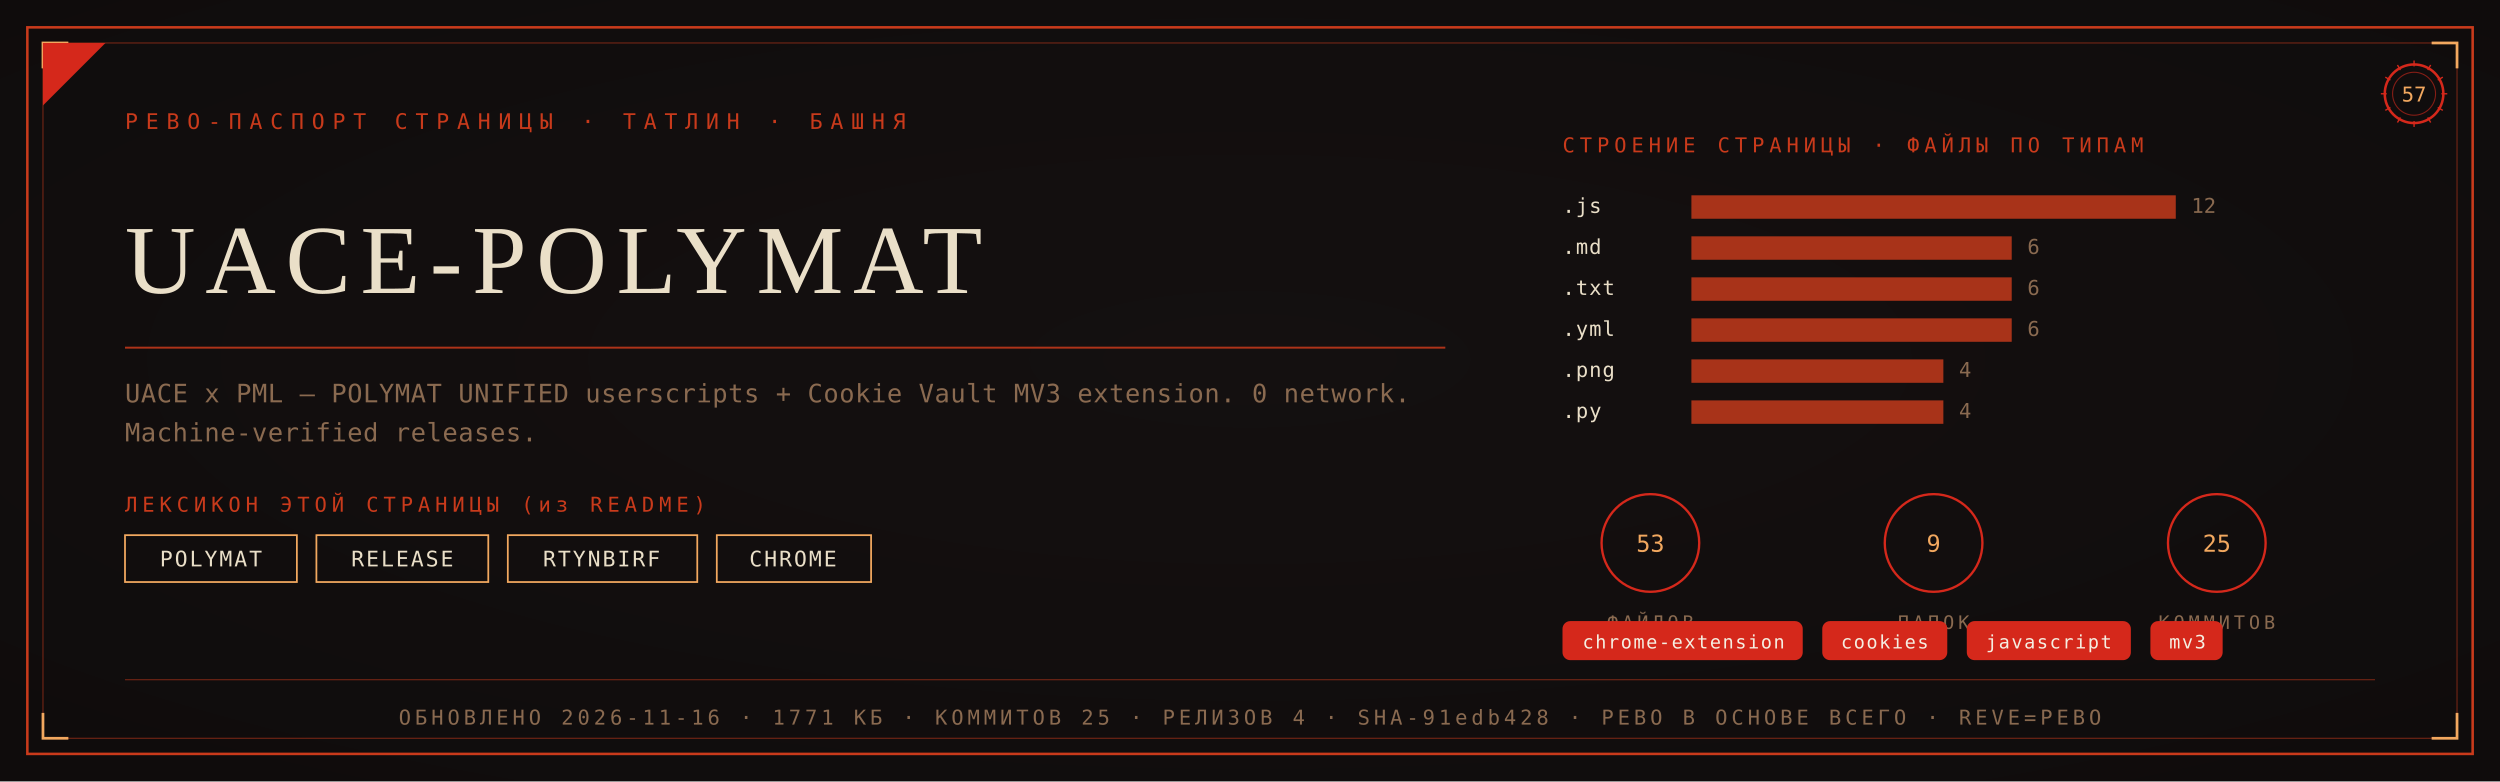
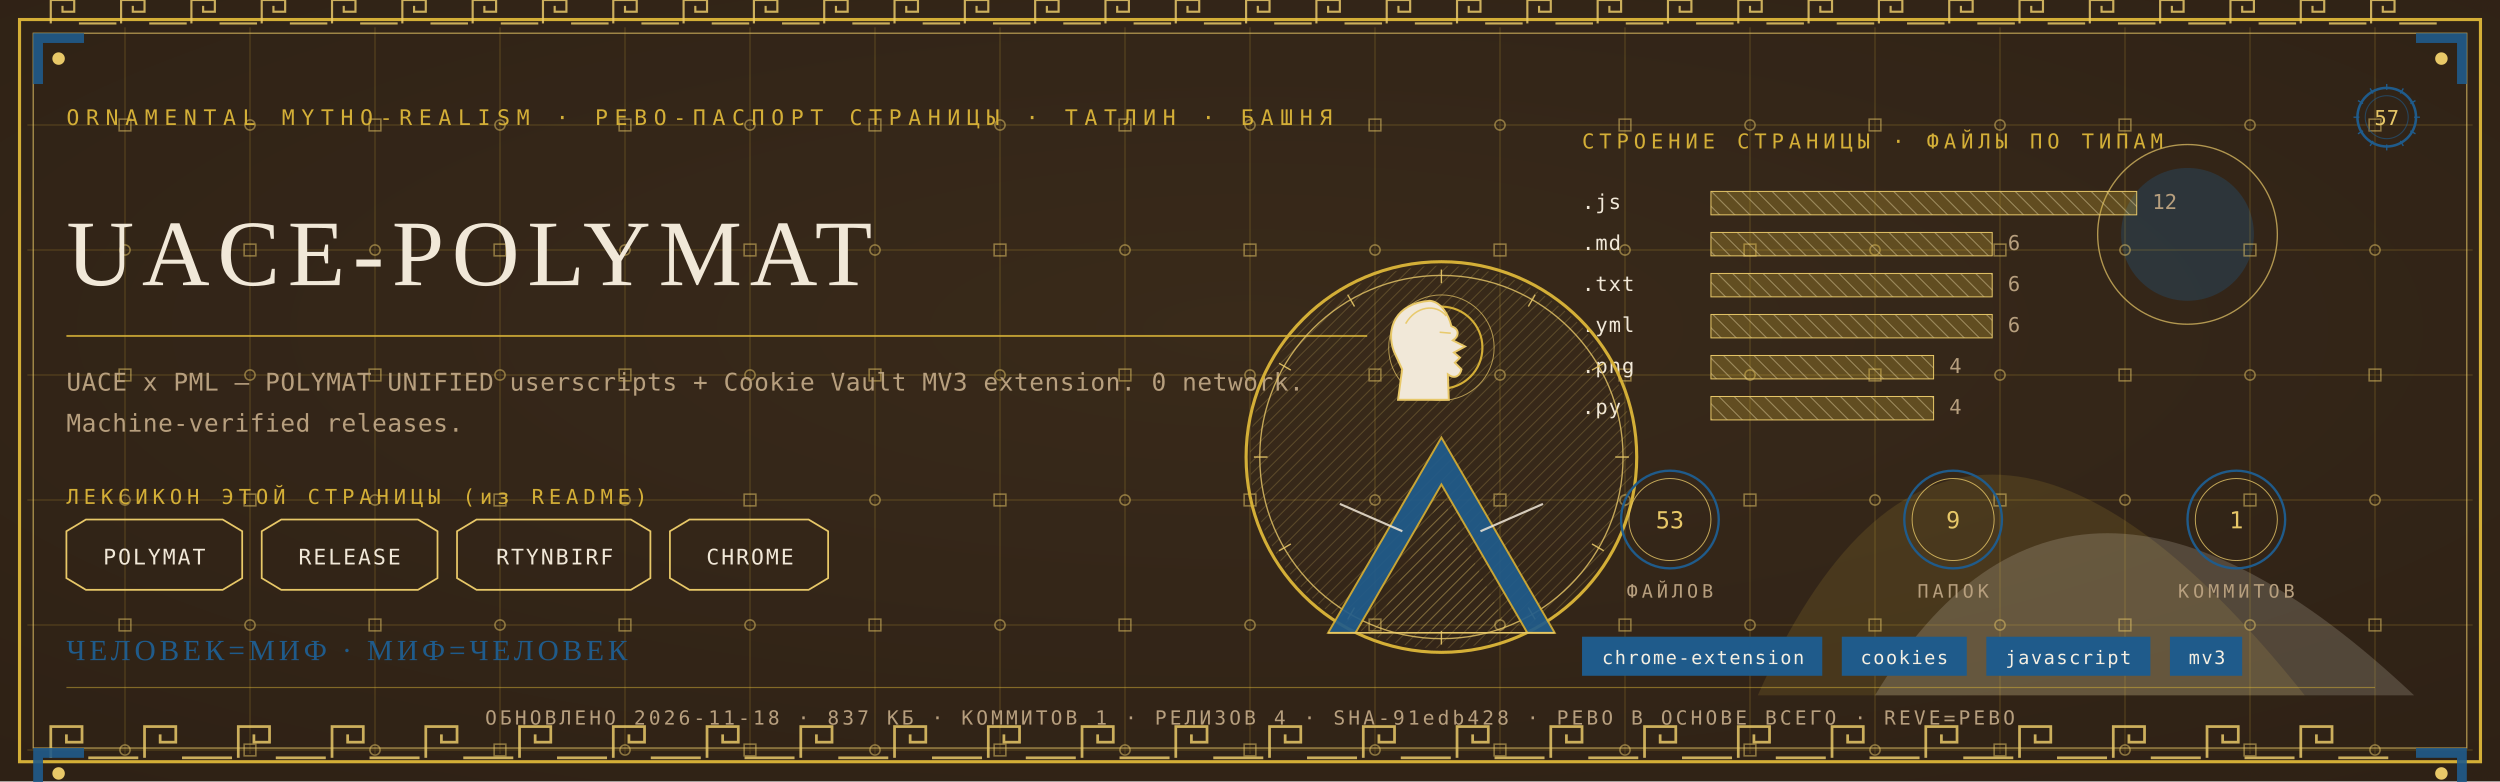
<svg xmlns="http://www.w3.org/2000/svg" viewBox="0 0 1280 400" width="1280" height="400">
  <defs>
-     <radialGradient id="rp57" cx="0.5" cy="0.46" r="1.05">
-       <stop offset="0" stop-color="#151010" />
-       <stop offset="1" stop-color="#0C0A0A" />
+     <radialGradient id="rp57" cx="0.5" cy="0.42" r="1.1">
+       <stop offset="0" stop-color="#3A2A1B" />
+       <stop offset="1" stop-color="#2A1D12" />
    </radialGradient>
+     <pattern id="hatchm" width="4.2" height="4.2" patternUnits="userSpaceOnUse" patternTransform="rotate(45)">
+       <rect width="4.2" height="4.2" fill="none" />
+       <line x1="0" y1="0" x2="0" y2="4.2" stroke="#E8C868" stroke-width="0.5" />
+     </pattern>
+     <pattern id="hatchv" width="5.5" height="5.5" patternUnits="userSpaceOnUse" patternTransform="rotate(-45)">
+       <rect width="5.5" height="5.5" fill="none" />
+       <line x1="0" y1="0" x2="0" y2="5.5" stroke="#F1E8D8" stroke-width="0.5" />
+     </pattern>
  </defs>
-   <rect width="1280" height="400" fill="#0C0A0A" />
-   <rect width="1280" height="400" fill="url(#rp57)" opacity="0.92" />
-   <rect x="14" y="14" width="1252" height="372" fill="none" stroke="#C93A1B" stroke-width="1.3" />
-   <rect x="22" y="22" width="1236" height="356" fill="none" stroke="#C93A1B" stroke-width="0.55" opacity="0.55" />
-   <path d="M 22 35 L 22 22 L 35 22" fill="none" stroke="#F2A85F" stroke-width="1.4" />
-   <path d="M 1258 35 L 1258 22 L 1245 22" fill="none" stroke="#F2A85F" stroke-width="1.4" />
-   <path d="M 22 365 L 22 378 L 35 378" fill="none" stroke="#F2A85F" stroke-width="1.4" />
-   <path d="M 1258 365 L 1258 378 L 1245 378" fill="none" stroke="#F2A85F" stroke-width="1.4" />
-   <path d="M 22 54 L 22 22 L 54 22 Z" fill="#D5281B" />
-   <text x="64" y="66" font-family="'Cascadia Mono', ui-monospace, Consolas, monospace" font-size="11" fill="#C93A1B" letter-spacing="4">РЕВО-ПАСПОРТ СТРАНИЦЫ · ТАТЛИН · БАШНЯ</text>
-   <g transform="translate(1236,48)">
-     <circle r="15" fill="none" stroke="#D5281B" stroke-width="1.3" />
-     <circle r="11" fill="none" stroke="#D5281B" stroke-width="0.55" opacity="0.6" />
-     <text y="4" text-anchor="middle" font-family="'Cascadia Mono', ui-monospace, Consolas, monospace" font-size="10.5" fill="#F2A85F">57</text>
-     <g stroke="#D5281B" stroke-width="0.7">
+   <rect width="1280" height="400" fill="#2A1D12" />
+   <rect width="1280" height="400" fill="url(#rp57)" opacity="0.94" />
+   <path d="M 900 356 Q 1000 130 1180 356 Z" fill="#D4AF37" opacity="0.14" />
+   <path d="M 960 356 Q 1060 190 1236 356 Z" fill="#F1E8D8" opacity="0.18" />
+   <circle cx="1120" cy="120" r="34" fill="#1F5B8B" opacity="0.30" />
+   <circle cx="1120" cy="120" r="46" fill="none" stroke="#E8C868" stroke-width="0.7" opacity="0.7" />
+   <g stroke="#D4AF37" stroke-width="0.45" opacity="0.30">
+     <line x1="64" y1="14" x2="64" y2="386" />
+     <line x1="128" y1="14" x2="128" y2="386" />
+     <line x1="192" y1="14" x2="192" y2="386" />
+     <line x1="256" y1="14" x2="256" y2="386" />
+     <line x1="320" y1="14" x2="320" y2="386" />
+     <line x1="384" y1="14" x2="384" y2="386" />
+     <line x1="448" y1="14" x2="448" y2="386" />
+     <line x1="512" y1="14" x2="512" y2="386" />
+     <line x1="576" y1="14" x2="576" y2="386" />
+     <line x1="640" y1="14" x2="640" y2="386" />
+     <line x1="704" y1="14" x2="704" y2="386" />
+     <line x1="768" y1="14" x2="768" y2="386" />
+     <line x1="832" y1="14" x2="832" y2="386" />
+     <line x1="896" y1="14" x2="896" y2="386" />
+     <line x1="960" y1="14" x2="960" y2="386" />
+     <line x1="1024" y1="14" x2="1024" y2="386" />
+     <line x1="1088" y1="14" x2="1088" y2="386" />
+     <line x1="1152" y1="14" x2="1152" y2="386" />
+     <line x1="1216" y1="14" x2="1216" y2="386" />
+     <line x1="14" y1="64" x2="1266" y2="64" />
+     <line x1="14" y1="128" x2="1266" y2="128" />
+     <line x1="14" y1="192" x2="1266" y2="192" />
+     <line x1="14" y1="256" x2="1266" y2="256" />
+     <line x1="14" y1="320" x2="1266" y2="320" />
+     <line x1="14" y1="384" x2="1266" y2="384" />
+   </g>
+   <g fill="none" stroke="#E8C868" stroke-width="0.8" opacity="0.5">
+     <rect x="61" y="61" width="6" height="6" />
+     <circle cx="64" cy="128" r="2.6" />
+     <rect x="61" y="189" width="6" height="6" />
+     <circle cx="64" cy="256" r="2.6" />
+     <rect x="61" y="317" width="6" height="6" />
+     <circle cx="64" cy="384" r="2.6" />
+     <circle cx="128" cy="64" r="2.6" />
+     <rect x="125" y="125" width="6" height="6" />
+     <circle cx="128" cy="192" r="2.6" />
+     <rect x="125" y="253" width="6" height="6" />
+     <circle cx="128" cy="320" r="2.6" />
+     <rect x="125" y="381" width="6" height="6" />
+     <rect x="189" y="61" width="6" height="6" />
+     <circle cx="192" cy="128" r="2.6" />
+     <rect x="189" y="189" width="6" height="6" />
+     <circle cx="192" cy="256" r="2.6" />
+     <rect x="189" y="317" width="6" height="6" />
+     <circle cx="192" cy="384" r="2.6" />
+     <circle cx="256" cy="64" r="2.6" />
+     <rect x="253" y="125" width="6" height="6" />
+     <circle cx="256" cy="192" r="2.6" />
+     <rect x="253" y="253" width="6" height="6" />
+     <circle cx="256" cy="320" r="2.6" />
+     <rect x="253" y="381" width="6" height="6" />
+     <rect x="317" y="61" width="6" height="6" />
+     <circle cx="320" cy="128" r="2.6" />
+     <rect x="317" y="189" width="6" height="6" />
+     <circle cx="320" cy="256" r="2.6" />
+     <rect x="317" y="317" width="6" height="6" />
+     <circle cx="320" cy="384" r="2.6" />
+     <circle cx="384" cy="64" r="2.6" />
+     <rect x="381" y="125" width="6" height="6" />
+     <circle cx="384" cy="192" r="2.6" />
+     <rect x="381" y="253" width="6" height="6" />
+     <circle cx="384" cy="320" r="2.6" />
+     <rect x="381" y="381" width="6" height="6" />
+     <rect x="445" y="61" width="6" height="6" />
+     <circle cx="448" cy="128" r="2.6" />
+     <rect x="445" y="189" width="6" height="6" />
+     <circle cx="448" cy="256" r="2.6" />
+     <rect x="445" y="317" width="6" height="6" />
+     <circle cx="448" cy="384" r="2.6" />
+     <circle cx="512" cy="64" r="2.6" />
+     <rect x="509" y="125" width="6" height="6" />
+     <circle cx="512" cy="192" r="2.6" />
+     <rect x="509" y="253" width="6" height="6" />
+     <circle cx="512" cy="320" r="2.6" />
+     <rect x="509" y="381" width="6" height="6" />
+     <rect x="573" y="61" width="6" height="6" />
+     <circle cx="576" cy="128" r="2.6" />
+     <rect x="573" y="189" width="6" height="6" />
+     <circle cx="576" cy="256" r="2.6" />
+     <rect x="573" y="317" width="6" height="6" />
+     <circle cx="576" cy="384" r="2.6" />
+     <circle cx="640" cy="64" r="2.6" />
+     <rect x="637" y="125" width="6" height="6" />
+     <circle cx="640" cy="192" r="2.6" />
+     <rect x="637" y="253" width="6" height="6" />
+     <circle cx="640" cy="320" r="2.6" />
+     <rect x="637" y="381" width="6" height="6" />
+     <rect x="701" y="61" width="6" height="6" />
+     <circle cx="704" cy="128" r="2.6" />
+     <rect x="701" y="189" width="6" height="6" />
+     <circle cx="704" cy="256" r="2.6" />
+     <rect x="701" y="317" width="6" height="6" />
+     <circle cx="704" cy="384" r="2.6" />
+     <circle cx="768" cy="64" r="2.6" />
+     <rect x="765" y="125" width="6" height="6" />
+     <circle cx="768" cy="192" r="2.6" />
+     <rect x="765" y="253" width="6" height="6" />
+     <circle cx="768" cy="320" r="2.6" />
+     <rect x="765" y="381" width="6" height="6" />
+     <rect x="829" y="61" width="6" height="6" />
+     <circle cx="832" cy="128" r="2.6" />
+     <rect x="829" y="189" width="6" height="6" />
+     <circle cx="832" cy="256" r="2.6" />
+     <rect x="829" y="317" width="6" height="6" />
+     <circle cx="832" cy="384" r="2.6" />
+     <circle cx="896" cy="64" r="2.6" />
+     <rect x="893" y="125" width="6" height="6" />
+     <circle cx="896" cy="192" r="2.6" />
+     <rect x="893" y="253" width="6" height="6" />
+     <circle cx="896" cy="320" r="2.6" />
+     <rect x="893" y="381" width="6" height="6" />
+     <rect x="957" y="61" width="6" height="6" />
+     <circle cx="960" cy="128" r="2.6" />
+     <rect x="957" y="189" width="6" height="6" />
+     <circle cx="960" cy="256" r="2.6" />
+     <rect x="957" y="317" width="6" height="6" />
+     <circle cx="960" cy="384" r="2.6" />
+     <circle cx="1024" cy="64" r="2.6" />
+     <rect x="1021" y="125" width="6" height="6" />
+     <circle cx="1024" cy="192" r="2.6" />
+     <rect x="1021" y="253" width="6" height="6" />
+     <circle cx="1024" cy="320" r="2.6" />
+     <rect x="1021" y="381" width="6" height="6" />
+     <rect x="1085" y="61" width="6" height="6" />
+     <circle cx="1088" cy="128" r="2.6" />
+     <rect x="1085" y="189" width="6" height="6" />
+     <circle cx="1088" cy="256" r="2.6" />
+     <rect x="1085" y="317" width="6" height="6" />
+     <circle cx="1088" cy="384" r="2.6" />
+     <circle cx="1152" cy="64" r="2.6" />
+     <rect x="1149" y="125" width="6" height="6" />
+     <circle cx="1152" cy="192" r="2.6" />
+     <rect x="1149" y="253" width="6" height="6" />
+     <circle cx="1152" cy="320" r="2.6" />
+     <rect x="1149" y="381" width="6" height="6" />
+     <rect x="1213" y="61" width="6" height="6" />
+     <circle cx="1216" cy="128" r="2.6" />
+     <rect x="1213" y="189" width="6" height="6" />
+     <circle cx="1216" cy="256" r="2.6" />
+     <rect x="1213" y="317" width="6" height="6" />
+     <circle cx="1216" cy="384" r="2.6" />
+   </g>
+   <rect x="10" y="10" width="1260" height="380" fill="none" stroke="#D4AF37" stroke-width="1.6" />
+   <rect x="17" y="17" width="1246" height="366" fill="none" stroke="#E8C868" stroke-width="0.6" opacity="0.75" />
+   <g fill="none" stroke="#E8C868" stroke-width="1.4" opacity="0.85">
+     <path d="M 26 388 L 26 372 L 42 372 L 42 380.0 L 34.0 380.0 L 34.0 376.0" />
+     <line x1="45.2" y1="388" x2="70.8" y2="388" />
+     <path d="M 74 388 L 74 372 L 90 372 L 90 380.0 L 82.0 380.0 L 82.0 376.0" />
+     <line x1="93.2" y1="388" x2="118.8" y2="388" />
+     <path d="M 122 388 L 122 372 L 138 372 L 138 380.0 L 130.0 380.0 L 130.0 376.0" />
+     <line x1="141.2" y1="388" x2="166.8" y2="388" />
+     <path d="M 170 388 L 170 372 L 186 372 L 186 380.0 L 178.0 380.0 L 178.0 376.0" />
+     <line x1="189.2" y1="388" x2="214.8" y2="388" />
+     <path d="M 218 388 L 218 372 L 234 372 L 234 380.0 L 226.0 380.0 L 226.0 376.0" />
+     <line x1="237.2" y1="388" x2="262.8" y2="388" />
+     <path d="M 266 388 L 266 372 L 282 372 L 282 380.0 L 274.0 380.0 L 274.0 376.0" />
+     <line x1="285.2" y1="388" x2="310.8" y2="388" />
+     <path d="M 314 388 L 314 372 L 330 372 L 330 380.0 L 322.0 380.0 L 322.0 376.0" />
+     <line x1="333.2" y1="388" x2="358.8" y2="388" />
+     <path d="M 362 388 L 362 372 L 378 372 L 378 380.0 L 370.0 380.0 L 370.0 376.0" />
+     <line x1="381.2" y1="388" x2="406.8" y2="388" />
+     <path d="M 410 388 L 410 372 L 426 372 L 426 380.0 L 418.0 380.0 L 418.0 376.0" />
+     <line x1="429.2" y1="388" x2="454.8" y2="388" />
+     <path d="M 458 388 L 458 372 L 474 372 L 474 380.0 L 466.0 380.0 L 466.0 376.0" />
+     <line x1="477.2" y1="388" x2="502.8" y2="388" />
+     <path d="M 506 388 L 506 372 L 522 372 L 522 380.0 L 514.0 380.0 L 514.0 376.0" />
+     <line x1="525.2" y1="388" x2="550.8" y2="388" />
+     <path d="M 554 388 L 554 372 L 570 372 L 570 380.0 L 562.0 380.0 L 562.0 376.0" />
+     <line x1="573.2" y1="388" x2="598.8" y2="388" />
+     <path d="M 602 388 L 602 372 L 618 372 L 618 380.0 L 610.0 380.0 L 610.0 376.0" />
+     <line x1="621.2" y1="388" x2="646.8" y2="388" />
+     <path d="M 650 388 L 650 372 L 666 372 L 666 380.0 L 658.0 380.0 L 658.0 376.0" />
+     <line x1="669.2" y1="388" x2="694.8" y2="388" />
+     <path d="M 698 388 L 698 372 L 714 372 L 714 380.0 L 706.0 380.0 L 706.0 376.0" />
+     <line x1="717.2" y1="388" x2="742.8" y2="388" />
+     <path d="M 746 388 L 746 372 L 762 372 L 762 380.0 L 754.0 380.0 L 754.0 376.0" />
+     <line x1="765.2" y1="388" x2="790.8" y2="388" />
+     <path d="M 794 388 L 794 372 L 810 372 L 810 380.0 L 802.0 380.0 L 802.0 376.0" />
+     <line x1="813.2" y1="388" x2="838.8" y2="388" />
+     <path d="M 842 388 L 842 372 L 858 372 L 858 380.0 L 850.0 380.0 L 850.0 376.0" />
+     <line x1="861.2" y1="388" x2="886.8" y2="388" />
+     <path d="M 890 388 L 890 372 L 906 372 L 906 380.0 L 898.0 380.0 L 898.0 376.0" />
+     <line x1="909.2" y1="388" x2="934.8" y2="388" />
+     <path d="M 938 388 L 938 372 L 954 372 L 954 380.0 L 946.0 380.0 L 946.0 376.0" />
+     <line x1="957.2" y1="388" x2="982.8" y2="388" />
+     <path d="M 986 388 L 986 372 L 1002 372 L 1002 380.0 L 994.0 380.0 L 994.0 376.0" />
+     <line x1="1005.2" y1="388" x2="1030.8" y2="388" />
+     <path d="M 1034 388 L 1034 372 L 1050 372 L 1050 380.0 L 1042.0 380.0 L 1042.0 376.0" />
+     <line x1="1053.2" y1="388" x2="1078.8" y2="388" />
+     <path d="M 1082 388 L 1082 372 L 1098 372 L 1098 380.0 L 1090.0 380.0 L 1090.0 376.0" />
+     <line x1="1101.2" y1="388" x2="1126.8" y2="388" />
+     <path d="M 1130 388 L 1130 372 L 1146 372 L 1146 380.0 L 1138.0 380.0 L 1138.0 376.0" />
+     <line x1="1149.2" y1="388" x2="1174.8" y2="388" />
+     <path d="M 1178 388 L 1178 372 L 1194 372 L 1194 380.0 L 1186.0 380.0 L 1186.0 376.0" />
+     <line x1="1197.2" y1="388" x2="1222.8" y2="388" />
+   </g>
+   <g fill="none" stroke="#E8C868" stroke-width="1.1" opacity="0.85">
+     <path d="M 26 12 L 26 0 L 38 0 L 38 6.0 L 32.0 6.0 L 32.0 3.0" />
+     <line x1="40.4" y1="12" x2="59.6" y2="12" />
+     <path d="M 62 12 L 62 0 L 74 0 L 74 6.0 L 68.0 6.0 L 68.0 3.0" />
+     <line x1="76.4" y1="12" x2="95.6" y2="12" />
+     <path d="M 98 12 L 98 0 L 110 0 L 110 6.0 L 104.0 6.0 L 104.0 3.0" />
+     <line x1="112.4" y1="12" x2="131.6" y2="12" />
+     <path d="M 134 12 L 134 0 L 146 0 L 146 6.0 L 140.0 6.0 L 140.0 3.0" />
+     <line x1="148.4" y1="12" x2="167.6" y2="12" />
+     <path d="M 170 12 L 170 0 L 182 0 L 182 6.0 L 176.0 6.0 L 176.0 3.0" />
+     <line x1="184.4" y1="12" x2="203.6" y2="12" />
+     <path d="M 206 12 L 206 0 L 218 0 L 218 6.0 L 212.0 6.0 L 212.0 3.0" />
+     <line x1="220.4" y1="12" x2="239.6" y2="12" />
+     <path d="M 242 12 L 242 0 L 254 0 L 254 6.0 L 248.0 6.0 L 248.0 3.0" />
+     <line x1="256.4" y1="12" x2="275.6" y2="12" />
+     <path d="M 278 12 L 278 0 L 290 0 L 290 6.0 L 284.0 6.0 L 284.0 3.0" />
+     <line x1="292.4" y1="12" x2="311.6" y2="12" />
+     <path d="M 314 12 L 314 0 L 326 0 L 326 6.0 L 320.0 6.0 L 320.0 3.0" />
+     <line x1="328.4" y1="12" x2="347.6" y2="12" />
+     <path d="M 350 12 L 350 0 L 362 0 L 362 6.0 L 356.0 6.0 L 356.0 3.0" />
+     <line x1="364.4" y1="12" x2="383.6" y2="12" />
+     <path d="M 386 12 L 386 0 L 398 0 L 398 6.0 L 392.0 6.0 L 392.0 3.0" />
+     <line x1="400.4" y1="12" x2="419.6" y2="12" />
+     <path d="M 422 12 L 422 0 L 434 0 L 434 6.0 L 428.0 6.0 L 428.0 3.0" />
+     <line x1="436.4" y1="12" x2="455.6" y2="12" />
+     <path d="M 458 12 L 458 0 L 470 0 L 470 6.0 L 464.0 6.0 L 464.0 3.0" />
+     <line x1="472.4" y1="12" x2="491.6" y2="12" />
+     <path d="M 494 12 L 494 0 L 506 0 L 506 6.0 L 500.0 6.0 L 500.0 3.0" />
+     <line x1="508.4" y1="12" x2="527.6" y2="12" />
+     <path d="M 530 12 L 530 0 L 542 0 L 542 6.0 L 536.0 6.0 L 536.0 3.0" />
+     <line x1="544.4" y1="12" x2="563.6" y2="12" />
+     <path d="M 566 12 L 566 0 L 578 0 L 578 6.0 L 572.0 6.0 L 572.0 3.0" />
+     <line x1="580.4" y1="12" x2="599.6" y2="12" />
+     <path d="M 602 12 L 602 0 L 614 0 L 614 6.0 L 608.0 6.0 L 608.0 3.0" />
+     <line x1="616.4" y1="12" x2="635.6" y2="12" />
+     <path d="M 638 12 L 638 0 L 650 0 L 650 6.0 L 644.0 6.0 L 644.0 3.0" />
+     <line x1="652.4" y1="12" x2="671.6" y2="12" />
+     <path d="M 674 12 L 674 0 L 686 0 L 686 6.0 L 680.0 6.0 L 680.0 3.0" />
+     <line x1="688.4" y1="12" x2="707.6" y2="12" />
+     <path d="M 710 12 L 710 0 L 722 0 L 722 6.0 L 716.0 6.0 L 716.0 3.0" />
+     <line x1="724.4" y1="12" x2="743.6" y2="12" />
+     <path d="M 746 12 L 746 0 L 758 0 L 758 6.0 L 752.0 6.0 L 752.0 3.0" />
+     <line x1="760.4" y1="12" x2="779.6" y2="12" />
+     <path d="M 782 12 L 782 0 L 794 0 L 794 6.0 L 788.0 6.0 L 788.0 3.0" />
+     <line x1="796.4" y1="12" x2="815.6" y2="12" />
+     <path d="M 818 12 L 818 0 L 830 0 L 830 6.0 L 824.0 6.0 L 824.0 3.0" />
+     <line x1="832.4" y1="12" x2="851.6" y2="12" />
+     <path d="M 854 12 L 854 0 L 866 0 L 866 6.0 L 860.0 6.0 L 860.0 3.0" />
+     <line x1="868.4" y1="12" x2="887.6" y2="12" />
+     <path d="M 890 12 L 890 0 L 902 0 L 902 6.0 L 896.0 6.0 L 896.0 3.0" />
+     <line x1="904.4" y1="12" x2="923.6" y2="12" />
+     <path d="M 926 12 L 926 0 L 938 0 L 938 6.0 L 932.0 6.0 L 932.0 3.0" />
+     <line x1="940.4" y1="12" x2="959.6" y2="12" />
+     <path d="M 962 12 L 962 0 L 974 0 L 974 6.0 L 968.0 6.0 L 968.0 3.0" />
+     <line x1="976.4" y1="12" x2="995.6" y2="12" />
+     <path d="M 998 12 L 998 0 L 1010 0 L 1010 6.0 L 1004.0 6.0 L 1004.0 3.0" />
+     <line x1="1012.4" y1="12" x2="1031.6" y2="12" />
+     <path d="M 1034 12 L 1034 0 L 1046 0 L 1046 6.0 L 1040.0 6.0 L 1040.0 3.0" />
+     <line x1="1048.4" y1="12" x2="1067.6" y2="12" />
+     <path d="M 1070 12 L 1070 0 L 1082 0 L 1082 6.0 L 1076.0 6.0 L 1076.0 3.0" />
+     <line x1="1084.4" y1="12" x2="1103.6" y2="12" />
+     <path d="M 1106 12 L 1106 0 L 1118 0 L 1118 6.0 L 1112.0 6.0 L 1112.0 3.0" />
+     <line x1="1120.4" y1="12" x2="1139.6" y2="12" />
+     <path d="M 1142 12 L 1142 0 L 1154 0 L 1154 6.0 L 1148.0 6.0 L 1148.0 3.0" />
+     <line x1="1156.4" y1="12" x2="1175.6" y2="12" />
+     <path d="M 1178 12 L 1178 0 L 1190 0 L 1190 6.0 L 1184.0 6.0 L 1184.0 3.0" />
+     <line x1="1192.4" y1="12" x2="1211.6" y2="12" />
+     <path d="M 1214 12 L 1214 0 L 1226 0 L 1226 6.0 L 1220.0 6.0 L 1220.0 3.0" />
+     <line x1="1228.4" y1="12" x2="1247.6" y2="12" />
+   </g>
+   <g transform="translate(17,17) scale(1,1)">
+     <path d="M 0 0 L 26 0 L 26 5 L 5 5 L 5 26 L 0 26 Z" fill="#1F5B8B" opacity="0.9" />
+     <circle cx="13" cy="13" r="3.2" fill="#E8C868" />
+   </g>
+   <g transform="translate(1263,17) scale(-1,1)">
+     <path d="M 0 0 L 26 0 L 26 5 L 5 5 L 5 26 L 0 26 Z" fill="#1F5B8B" opacity="0.9" />
+     <circle cx="13" cy="13" r="3.2" fill="#E8C868" />
+   </g>
+   <g transform="translate(17,383) scale(1,1)">
+     <path d="M 0 0 L 26 0 L 26 5 L 5 5 L 5 26 L 0 26 Z" fill="#1F5B8B" opacity="0.9" />
+     <circle cx="13" cy="13" r="3.2" fill="#E8C868" />
+   </g>
+   <g transform="translate(1263,383) scale(-1,1)">
+     <path d="M 0 0 L 26 0 L 26 5 L 5 5 L 5 26 L 0 26 Z" fill="#1F5B8B" opacity="0.9" />
+     <circle cx="13" cy="13" r="3.2" fill="#E8C868" />
+   </g>
+   <text x="34" y="64" font-family="'Cascadia Mono', ui-monospace, Consolas, monospace" font-size="11" fill="#D4AF37" letter-spacing="3.4">ORNAMENTAL MYTHO-REALISM · РЕВО-ПАСПОРТ СТРАНИЦЫ · ТАТЛИН · БАШНЯ</text>
+   <g transform="translate(1222,60)">
+     <circle r="15" fill="none" stroke="#1F5B8B" stroke-width="1.3" />
+     <circle r="11" fill="none" stroke="#1F5B8B" stroke-width="0.55" opacity="0.6" />
+     <text y="4" text-anchor="middle" font-family="'Cascadia Mono', ui-monospace, Consolas, monospace" font-size="10.5" fill="#E8C868">57</text>
+     <g stroke="#1F5B8B" stroke-width="0.7">
      <line x1="0" y1="-17" x2="0" y2="-14" transform="rotate(0)" />
      <line x1="0" y1="-17" x2="0" y2="-14" transform="rotate(30)" />
      <line x1="0" y1="-17" x2="0" y2="-14" transform="rotate(60)" />
      <line x1="0" y1="-17" x2="0" y2="-14" transform="rotate(90)" />
      <line x1="0" y1="-17" x2="0" y2="-14" transform="rotate(120)" />
      <line x1="0" y1="-17" x2="0" y2="-14" transform="rotate(150)" />
      <line x1="0" y1="-17" x2="0" y2="-14" transform="rotate(180)" />
      <line x1="0" y1="-17" x2="0" y2="-14" transform="rotate(210)" />
      <line x1="0" y1="-17" x2="0" y2="-14" transform="rotate(240)" />
      <line x1="0" y1="-17" x2="0" y2="-14" transform="rotate(270)" />
      <line x1="0" y1="-17" x2="0" y2="-14" transform="rotate(300)" />
      <line x1="0" y1="-17" x2="0" y2="-14" transform="rotate(330)" />
    </g>
  </g>
-   <text x="64" y="150" font-family="Georgia, 'Times New Roman', serif" font-size="50.0" fill="#EADFC8" letter-spacing="5">UACE-POLYMAT</text>
-   <line x1="64" y1="178" x2="740" y2="178" stroke="#C93A1B" stroke-width="1" opacity="0.85" />
-   <text x="64" y="206" font-family="'Cascadia Mono', ui-monospace, Consolas, monospace" font-size="13" fill="#8A6A50" letter-spacing="0.3">UACE x PML — POLYMAT UNIFIED userscripts + Cookie Vault MV3 extension. 0 network.</text>
-   <text x="64" y="226" font-family="'Cascadia Mono', ui-monospace, Consolas, monospace" font-size="13" fill="#8A6A50" letter-spacing="0.3">Machine-verified releases.</text>
-   <text x="64" y="262" font-family="'Cascadia Mono', ui-monospace, Consolas, monospace" font-size="10.5" fill="#C93A1B" letter-spacing="2.5">ЛЕКСИКОН ЭТОЙ СТРАНИЦЫ (из README)</text>
-   <rect x="64" y="274" width="88" height="24" fill="none" stroke="#F2A85F" stroke-width="0.9" />
-   <text x="108" y="290" text-anchor="middle" font-family="'Cascadia Mono', ui-monospace, Consolas, monospace" font-size="11" fill="#EADFC8" letter-spacing="1">POLYMAT</text>
-   <rect x="162" y="274" width="88" height="24" fill="none" stroke="#F2A85F" stroke-width="0.9" />
-   <text x="206" y="290" text-anchor="middle" font-family="'Cascadia Mono', ui-monospace, Consolas, monospace" font-size="11" fill="#EADFC8" letter-spacing="1">RELEASE</text>
-   <rect x="260" y="274" width="97" height="24" fill="none" stroke="#F2A85F" stroke-width="0.9" />
-   <text x="308" y="290" text-anchor="middle" font-family="'Cascadia Mono', ui-monospace, Consolas, monospace" font-size="11" fill="#EADFC8" letter-spacing="1">RTYNBIRF</text>
-   <rect x="367" y="274" width="79" height="24" fill="none" stroke="#F2A85F" stroke-width="0.9" />
-   <text x="406" y="290" text-anchor="middle" font-family="'Cascadia Mono', ui-monospace, Consolas, monospace" font-size="11" fill="#EADFC8" letter-spacing="1">CHROME</text>
-   <text x="800" y="78" font-family="'Cascadia Mono', ui-monospace, Consolas, monospace" font-size="10.5" fill="#C93A1B" letter-spacing="2.5">СТРОЕНИЕ СТРАНИЦЫ · ФАЙЛЫ ПО ТИПАМ</text>
-   <text x="800" y="109" font-family="'Cascadia Mono', ui-monospace, Consolas, monospace" font-size="10.5" fill="#EADFC8" letter-spacing="0.5">.js</text>
-   <rect x="866" y="100" width="248" height="12" fill="#C93A1B" opacity="0.82" />
-   <text x="1122" y="109" font-family="'Cascadia Mono', ui-monospace, Consolas, monospace" font-size="10.5" fill="#8A6A50">12</text>
-   <text x="800" y="130" font-family="'Cascadia Mono', ui-monospace, Consolas, monospace" font-size="10.5" fill="#EADFC8" letter-spacing="0.5">.md</text>
-   <rect x="866" y="121" width="164" height="12" fill="#C93A1B" opacity="0.82" />
-   <text x="1038" y="130" font-family="'Cascadia Mono', ui-monospace, Consolas, monospace" font-size="10.5" fill="#8A6A50">6</text>
-   <text x="800" y="151" font-family="'Cascadia Mono', ui-monospace, Consolas, monospace" font-size="10.5" fill="#EADFC8" letter-spacing="0.5">.txt</text>
-   <rect x="866" y="142" width="164" height="12" fill="#C93A1B" opacity="0.82" />
-   <text x="1038" y="151" font-family="'Cascadia Mono', ui-monospace, Consolas, monospace" font-size="10.5" fill="#8A6A50">6</text>
-   <text x="800" y="172" font-family="'Cascadia Mono', ui-monospace, Consolas, monospace" font-size="10.5" fill="#EADFC8" letter-spacing="0.5">.yml</text>
-   <rect x="866" y="163" width="164" height="12" fill="#C93A1B" opacity="0.82" />
-   <text x="1038" y="172" font-family="'Cascadia Mono', ui-monospace, Consolas, monospace" font-size="10.5" fill="#8A6A50">6</text>
-   <text x="800" y="193" font-family="'Cascadia Mono', ui-monospace, Consolas, monospace" font-size="10.5" fill="#EADFC8" letter-spacing="0.5">.png</text>
-   <rect x="866" y="184" width="129" height="12" fill="#C93A1B" opacity="0.82" />
-   <text x="1003" y="193" font-family="'Cascadia Mono', ui-monospace, Consolas, monospace" font-size="10.5" fill="#8A6A50">4</text>
-   <text x="800" y="214" font-family="'Cascadia Mono', ui-monospace, Consolas, monospace" font-size="10.5" fill="#EADFC8" letter-spacing="0.5">.py</text>
-   <rect x="866" y="205" width="129" height="12" fill="#C93A1B" opacity="0.82" />
-   <text x="1003" y="214" font-family="'Cascadia Mono', ui-monospace, Consolas, monospace" font-size="10.5" fill="#8A6A50">4</text>
-   <g transform="translate(845,278)">
-     <circle r="25" fill="none" stroke="#D5281B" stroke-width="1.2" />
-     <text y="4.5" text-anchor="middle" font-family="'Cascadia Mono', ui-monospace, Consolas, monospace" font-size="12" fill="#F2A85F">53</text>
-     <text y="44" text-anchor="middle" font-family="'Cascadia Mono', ui-monospace, Consolas, monospace" font-size="9.5" fill="#8A6A50" letter-spacing="2">ФАЙЛОВ</text>
-   </g>
-   <g transform="translate(990,278)">
-     <circle r="25" fill="none" stroke="#D5281B" stroke-width="1.2" />
-     <text y="4.5" text-anchor="middle" font-family="'Cascadia Mono', ui-monospace, Consolas, monospace" font-size="12" fill="#F2A85F">9</text>
-     <text y="44" text-anchor="middle" font-family="'Cascadia Mono', ui-monospace, Consolas, monospace" font-size="9.5" fill="#8A6A50" letter-spacing="2">ПАПОК</text>
-   </g>
-   <g transform="translate(1135,278)">
-     <circle r="25" fill="none" stroke="#D5281B" stroke-width="1.2" />
-     <text y="4.5" text-anchor="middle" font-family="'Cascadia Mono', ui-monospace, Consolas, monospace" font-size="12" fill="#F2A85F">25</text>
-     <text y="44" text-anchor="middle" font-family="'Cascadia Mono', ui-monospace, Consolas, monospace" font-size="9.5" fill="#8A6A50" letter-spacing="2">КОММИТОВ</text>
-   </g>
-   <rect x="800" y="318" rx="4" width="123" height="20" fill="#D5281B" />
-   <text x="862" y="332" text-anchor="middle" font-family="'Cascadia Mono', ui-monospace, Consolas, monospace" font-size="9.5" fill="#F5EFE2" letter-spacing="0.8">chrome-extension</text>
-   <rect x="933" y="318" rx="4" width="64" height="20" fill="#D5281B" />
-   <text x="965" y="332" text-anchor="middle" font-family="'Cascadia Mono', ui-monospace, Consolas, monospace" font-size="9.5" fill="#F5EFE2" letter-spacing="0.8">cookies</text>
-   <rect x="1007" y="318" rx="4" width="84" height="20" fill="#D5281B" />
-   <text x="1049" y="332" text-anchor="middle" font-family="'Cascadia Mono', ui-monospace, Consolas, monospace" font-size="9.5" fill="#F5EFE2" letter-spacing="0.8">javascript</text>
-   <rect x="1101" y="318" rx="4" width="37" height="20" fill="#D5281B" />
-   <text x="1120" y="332" text-anchor="middle" font-family="'Cascadia Mono', ui-monospace, Consolas, monospace" font-size="9.5" fill="#F5EFE2" letter-spacing="0.8">mv3</text>
-   <line x1="64" y1="348" x2="1216" y2="348" stroke="#C93A1B" stroke-width="0.6" opacity="0.5" />
-   <text x="640" y="371" text-anchor="middle" font-family="'Cascadia Mono', ui-monospace, Consolas, monospace" font-size="10.5" fill="#8A6A50" letter-spacing="2">ОБНОВЛЕНО 2026-11-16 · 1771 КБ · КОММИТОВ 25 · РЕЛИЗОВ 4 · SHA-91edb428 · РЕВО В ОСНОВЕ ВСЕГО · REVE=РЕВО</text>
+   <text x="34" y="146" font-family="Georgia, 'Times New Roman', serif" font-size="48.0" fill="#F1E8D8" letter-spacing="4">UACE-POLYMAT</text>
+   <line x1="34" y1="172" x2="700" y2="172" stroke="#D4AF37" stroke-width="1" opacity="0.85" />
+   <text x="34" y="200" font-family="'Cascadia Mono', ui-monospace, Consolas, monospace" font-size="12.5" fill="#B79F7E" letter-spacing="0.3">UACE x PML — POLYMAT UNIFIED userscripts + Cookie Vault MV3 extension. 0 network.</text>
+   <text x="34" y="221" font-family="'Cascadia Mono', ui-monospace, Consolas, monospace" font-size="12.5" fill="#B79F7E" letter-spacing="0.3">Machine-verified releases.</text>
+   <text x="34" y="258" font-family="'Cascadia Mono', ui-monospace, Consolas, monospace" font-size="10.5" fill="#D4AF37" letter-spacing="2.5">ЛЕКСИКОН ЭТОЙ СТРАНИЦЫ (из README)</text>
+   <path d="M 34 272 L 44 266 L 114 266 L 124 272 L 124 296 L 114 302 L 44 302 L 34 296 Z" fill="none" stroke="#E8C868" stroke-width="0.9" />
+   <text x="79" y="289" text-anchor="middle" font-family="'Cascadia Mono', ui-monospace, Consolas, monospace" font-size="11" fill="#F1E8D8" letter-spacing="1">POLYMAT</text>
+   <path d="M 134 272 L 144 266 L 214 266 L 224 272 L 224 296 L 214 302 L 144 302 L 134 296 Z" fill="none" stroke="#E8C868" stroke-width="0.9" />
+   <text x="179" y="289" text-anchor="middle" font-family="'Cascadia Mono', ui-monospace, Consolas, monospace" font-size="11" fill="#F1E8D8" letter-spacing="1">RELEASE</text>
+   <path d="M 234 272 L 244 266 L 323 266 L 333 272 L 333 296 L 323 302 L 244 302 L 234 296 Z" fill="none" stroke="#E8C868" stroke-width="0.9" />
+   <text x="284" y="289" text-anchor="middle" font-family="'Cascadia Mono', ui-monospace, Consolas, monospace" font-size="11" fill="#F1E8D8" letter-spacing="1">RTYNBIRF</text>
+   <path d="M 343 272 L 353 266 L 414 266 L 424 272 L 424 296 L 414 302 L 353 302 L 343 296 Z" fill="none" stroke="#E8C868" stroke-width="0.9" />
+   <text x="384" y="289" text-anchor="middle" font-family="'Cascadia Mono', ui-monospace, Consolas, monospace" font-size="11" fill="#F1E8D8" letter-spacing="1">CHROME</text>
+   <text x="810" y="76" font-family="'Cascadia Mono', ui-monospace, Consolas, monospace" font-size="10.5" fill="#D4AF37" letter-spacing="2.5">СТРОЕНИЕ СТРАНИЦЫ · ФАЙЛЫ ПО ТИПАМ</text>
+   <text x="810" y="107" font-family="'Cascadia Mono', ui-monospace, Consolas, monospace" font-size="10.5" fill="#F1E8D8" letter-spacing="0.5">.js</text>
+   <rect x="876" y="98" width="218" height="12" fill="url(#hatchv)" opacity="0.9" />
+   <rect x="876" y="98" width="218" height="12" fill="#D4AF37" opacity="0.28" />
+   <rect x="876" y="98" width="218" height="12" fill="none" stroke="#E8C868" stroke-width="0.5" />
+   <text x="1102" y="107" font-family="'Cascadia Mono', ui-monospace, Consolas, monospace" font-size="10.5" fill="#B79F7E">12</text>
+   <text x="810" y="128" font-family="'Cascadia Mono', ui-monospace, Consolas, monospace" font-size="10.5" fill="#F1E8D8" letter-spacing="0.5">.md</text>
+   <rect x="876" y="119" width="144" height="12" fill="url(#hatchv)" opacity="0.9" />
+   <rect x="876" y="119" width="144" height="12" fill="#D4AF37" opacity="0.28" />
+   <rect x="876" y="119" width="144" height="12" fill="none" stroke="#E8C868" stroke-width="0.5" />
+   <text x="1028" y="128" font-family="'Cascadia Mono', ui-monospace, Consolas, monospace" font-size="10.5" fill="#B79F7E">6</text>
+   <text x="810" y="149" font-family="'Cascadia Mono', ui-monospace, Consolas, monospace" font-size="10.5" fill="#F1E8D8" letter-spacing="0.5">.txt</text>
+   <rect x="876" y="140" width="144" height="12" fill="url(#hatchv)" opacity="0.9" />
+   <rect x="876" y="140" width="144" height="12" fill="#D4AF37" opacity="0.28" />
+   <rect x="876" y="140" width="144" height="12" fill="none" stroke="#E8C868" stroke-width="0.5" />
+   <text x="1028" y="149" font-family="'Cascadia Mono', ui-monospace, Consolas, monospace" font-size="10.5" fill="#B79F7E">6</text>
+   <text x="810" y="170" font-family="'Cascadia Mono', ui-monospace, Consolas, monospace" font-size="10.5" fill="#F1E8D8" letter-spacing="0.5">.yml</text>
+   <rect x="876" y="161" width="144" height="12" fill="url(#hatchv)" opacity="0.9" />
+   <rect x="876" y="161" width="144" height="12" fill="#D4AF37" opacity="0.28" />
+   <rect x="876" y="161" width="144" height="12" fill="none" stroke="#E8C868" stroke-width="0.5" />
+   <text x="1028" y="170" font-family="'Cascadia Mono', ui-monospace, Consolas, monospace" font-size="10.5" fill="#B79F7E">6</text>
+   <text x="810" y="191" font-family="'Cascadia Mono', ui-monospace, Consolas, monospace" font-size="10.5" fill="#F1E8D8" letter-spacing="0.5">.png</text>
+   <rect x="876" y="182" width="114" height="12" fill="url(#hatchv)" opacity="0.9" />
+   <rect x="876" y="182" width="114" height="12" fill="#D4AF37" opacity="0.28" />
+   <rect x="876" y="182" width="114" height="12" fill="none" stroke="#E8C868" stroke-width="0.5" />
+   <text x="998" y="191" font-family="'Cascadia Mono', ui-monospace, Consolas, monospace" font-size="10.5" fill="#B79F7E">4</text>
+   <text x="810" y="212" font-family="'Cascadia Mono', ui-monospace, Consolas, monospace" font-size="10.5" fill="#F1E8D8" letter-spacing="0.5">.py</text>
+   <rect x="876" y="203" width="114" height="12" fill="url(#hatchv)" opacity="0.9" />
+   <rect x="876" y="203" width="114" height="12" fill="#D4AF37" opacity="0.28" />
+   <rect x="876" y="203" width="114" height="12" fill="none" stroke="#E8C868" stroke-width="0.5" />
+   <text x="998" y="212" font-family="'Cascadia Mono', ui-monospace, Consolas, monospace" font-size="10.5" fill="#B79F7E">4</text>
+   <g transform="translate(738,234)">
+     <circle r="100" fill="none" stroke="#D4AF37" stroke-width="1.6" />
+     <circle r="93" fill="none" stroke="#E8C868" stroke-width="0.7" opacity="0.8" />
+     <circle r="98" fill="url(#hatchm)" opacity="0.4" />
+     <g stroke="#E8C868" stroke-width="0.7" opacity="0.9">
+       <line x1="0" y1="-96" x2="0" y2="-89" transform="rotate(0)" />
+       <line x1="0" y1="-96" x2="0" y2="-89" transform="rotate(30)" />
+       <line x1="0" y1="-96" x2="0" y2="-89" transform="rotate(60)" />
+       <line x1="0" y1="-96" x2="0" y2="-89" transform="rotate(90)" />
+       <line x1="0" y1="-96" x2="0" y2="-89" transform="rotate(120)" />
+       <line x1="0" y1="-96" x2="0" y2="-89" transform="rotate(150)" />
+       <line x1="0" y1="-96" x2="0" y2="-89" transform="rotate(180)" />
+       <line x1="0" y1="-96" x2="0" y2="-89" transform="rotate(210)" />
+       <line x1="0" y1="-96" x2="0" y2="-89" transform="rotate(240)" />
+       <line x1="0" y1="-96" x2="0" y2="-89" transform="rotate(270)" />
+       <line x1="0" y1="-96" x2="0" y2="-89" transform="rotate(300)" />
+       <line x1="0" y1="-96" x2="0" y2="-89" transform="rotate(330)" />
+     </g>
+     <circle cy="-56" r="21" fill="none" stroke="#D4AF37" stroke-width="1.1" />
+     <circle cy="-56" r="27" fill="none" stroke="#E8C868" stroke-width="0.5" opacity="0.7" />
+     <path d="M -6.0 -80.0 C -23.5 -78.7 -28.7 -65.7 -24.3 -54.0 L -20.1 -44.9 L -22.2 -29.3 L 3.8 -29.3 L 3.3 -42.3 C 6.9 -39.7 9.5 -41.5 10.3 -44.9 L 6.9 -48.3 L 9.5 -50.9 L 6.4 -53.5 L 12.1 -56.6 L 5.9 -59.7 C 9.5 -62.3 9.0 -65.7 5.1 -67.0 C 3.8 -72.7 -0.1 -79.5 -6.0 -80.0 Z" fill="#F1E8D8" stroke="#E8C868" stroke-width="1.0" />
+     <g fill="none" stroke="#E8C868" stroke-width="0.8" opacity="0.95">
+       <path d="M -18.3 -68.3 C -13.1 -77.4 -2.7 -78.7 2.5 -72.2" />
+       <path d="M -0.9 -63.9 L 4.8 -63.4" />
+     </g>
+     <path d="M -58.0 90.0 L 0 -10.0 L 58.0 90.0 L 44.0 90.0 L 0 14.0 L -44.0 90.0 Z" fill="#1F5B8B" opacity="0.92" stroke="#D4AF37" stroke-width="1.0" />
+     <path d="M -34.0 88.0 L 0 20.0 L 34.0 88.0" fill="url(#hatchm)" opacity="0.5" stroke="none" />
+     <path d="M -58.0 90.0 L 58.0 90.0" fill="none" stroke="#E8C868" stroke-width="0.8" />
+     <path d="M -52.0 24.0 L -20.0 38.0" fill="none" stroke="#F1E8D8" stroke-width="1.1" opacity="0.85" />
+     <path d="M 52.0 24.0 L 20.0 38.0" fill="none" stroke="#F1E8D8" stroke-width="1.1" opacity="0.85" />
+   </g>
+   <g transform="translate(855,266)">
+     <circle r="25" fill="none" stroke="#1F5B8B" stroke-width="1.2" />
+     <circle r="21" fill="none" stroke="#E8C868" stroke-width="0.5" opacity="0.8" />
+     <text y="4.5" text-anchor="middle" font-family="'Cascadia Mono', ui-monospace, Consolas, monospace" font-size="12" fill="#E8C868">53</text>
+     <text y="40" text-anchor="middle" font-family="'Cascadia Mono', ui-monospace, Consolas, monospace" font-size="9.5" fill="#B79F7E" letter-spacing="2">ФАЙЛОВ</text>
+   </g>
+   <g transform="translate(1000,266)">
+     <circle r="25" fill="none" stroke="#1F5B8B" stroke-width="1.2" />
+     <circle r="21" fill="none" stroke="#E8C868" stroke-width="0.5" opacity="0.8" />
+     <text y="4.5" text-anchor="middle" font-family="'Cascadia Mono', ui-monospace, Consolas, monospace" font-size="12" fill="#E8C868">9</text>
+     <text y="40" text-anchor="middle" font-family="'Cascadia Mono', ui-monospace, Consolas, monospace" font-size="9.5" fill="#B79F7E" letter-spacing="2">ПАПОК</text>
+   </g>
+   <g transform="translate(1145,266)">
+     <circle r="25" fill="none" stroke="#1F5B8B" stroke-width="1.2" />
+     <circle r="21" fill="none" stroke="#E8C868" stroke-width="0.5" opacity="0.8" />
+     <text y="4.5" text-anchor="middle" font-family="'Cascadia Mono', ui-monospace, Consolas, monospace" font-size="12" fill="#E8C868">1</text>
+     <text y="40" text-anchor="middle" font-family="'Cascadia Mono', ui-monospace, Consolas, monospace" font-size="9.5" fill="#B79F7E" letter-spacing="2">КОММИТОВ</text>
+   </g>
+   <rect x="810" y="326" rx="0" width="123" height="20" fill="#1F5B8B" />
+   <text x="872" y="340" text-anchor="middle" font-family="'Cascadia Mono', ui-monospace, Consolas, monospace" font-size="9.5" fill="#F5EFE2" letter-spacing="0.8">chrome-extension</text>
+   <rect x="943" y="326" rx="0" width="64" height="20" fill="#1F5B8B" />
+   <text x="975" y="340" text-anchor="middle" font-family="'Cascadia Mono', ui-monospace, Consolas, monospace" font-size="9.5" fill="#F5EFE2" letter-spacing="0.8">cookies</text>
+   <rect x="1017" y="326" rx="0" width="84" height="20" fill="#1F5B8B" />
+   <text x="1059" y="340" text-anchor="middle" font-family="'Cascadia Mono', ui-monospace, Consolas, monospace" font-size="9.5" fill="#F5EFE2" letter-spacing="0.8">javascript</text>
+   <rect x="1111" y="326" rx="0" width="37" height="20" fill="#1F5B8B" />
+   <text x="1130" y="340" text-anchor="middle" font-family="'Cascadia Mono', ui-monospace, Consolas, monospace" font-size="9.5" fill="#F5EFE2" letter-spacing="0.8">mv3</text>
+   <text x="34" y="338" font-family="Georgia, 'Times New Roman', serif" font-size="15" fill="#1F5B8B" letter-spacing="2">ЧЕЛОВЕК=МИФ · МИФ=ЧЕЛОВЕК</text>
+   <line x1="34" y1="352" x2="1216" y2="352" stroke="#D4AF37" stroke-width="0.6" opacity="0.5" />
+   <text x="640" y="371" text-anchor="middle" font-family="'Cascadia Mono', ui-monospace, Consolas, monospace" font-size="10" fill="#B79F7E" letter-spacing="1.6">ОБНОВЛЕНО 2026-11-18 · 837 КБ · КОММИТОВ 1 · РЕЛИЗОВ 4 · SHA-91edb428 · РЕВО В ОСНОВЕ ВСЕГО · REVE=РЕВО</text>
</svg>
